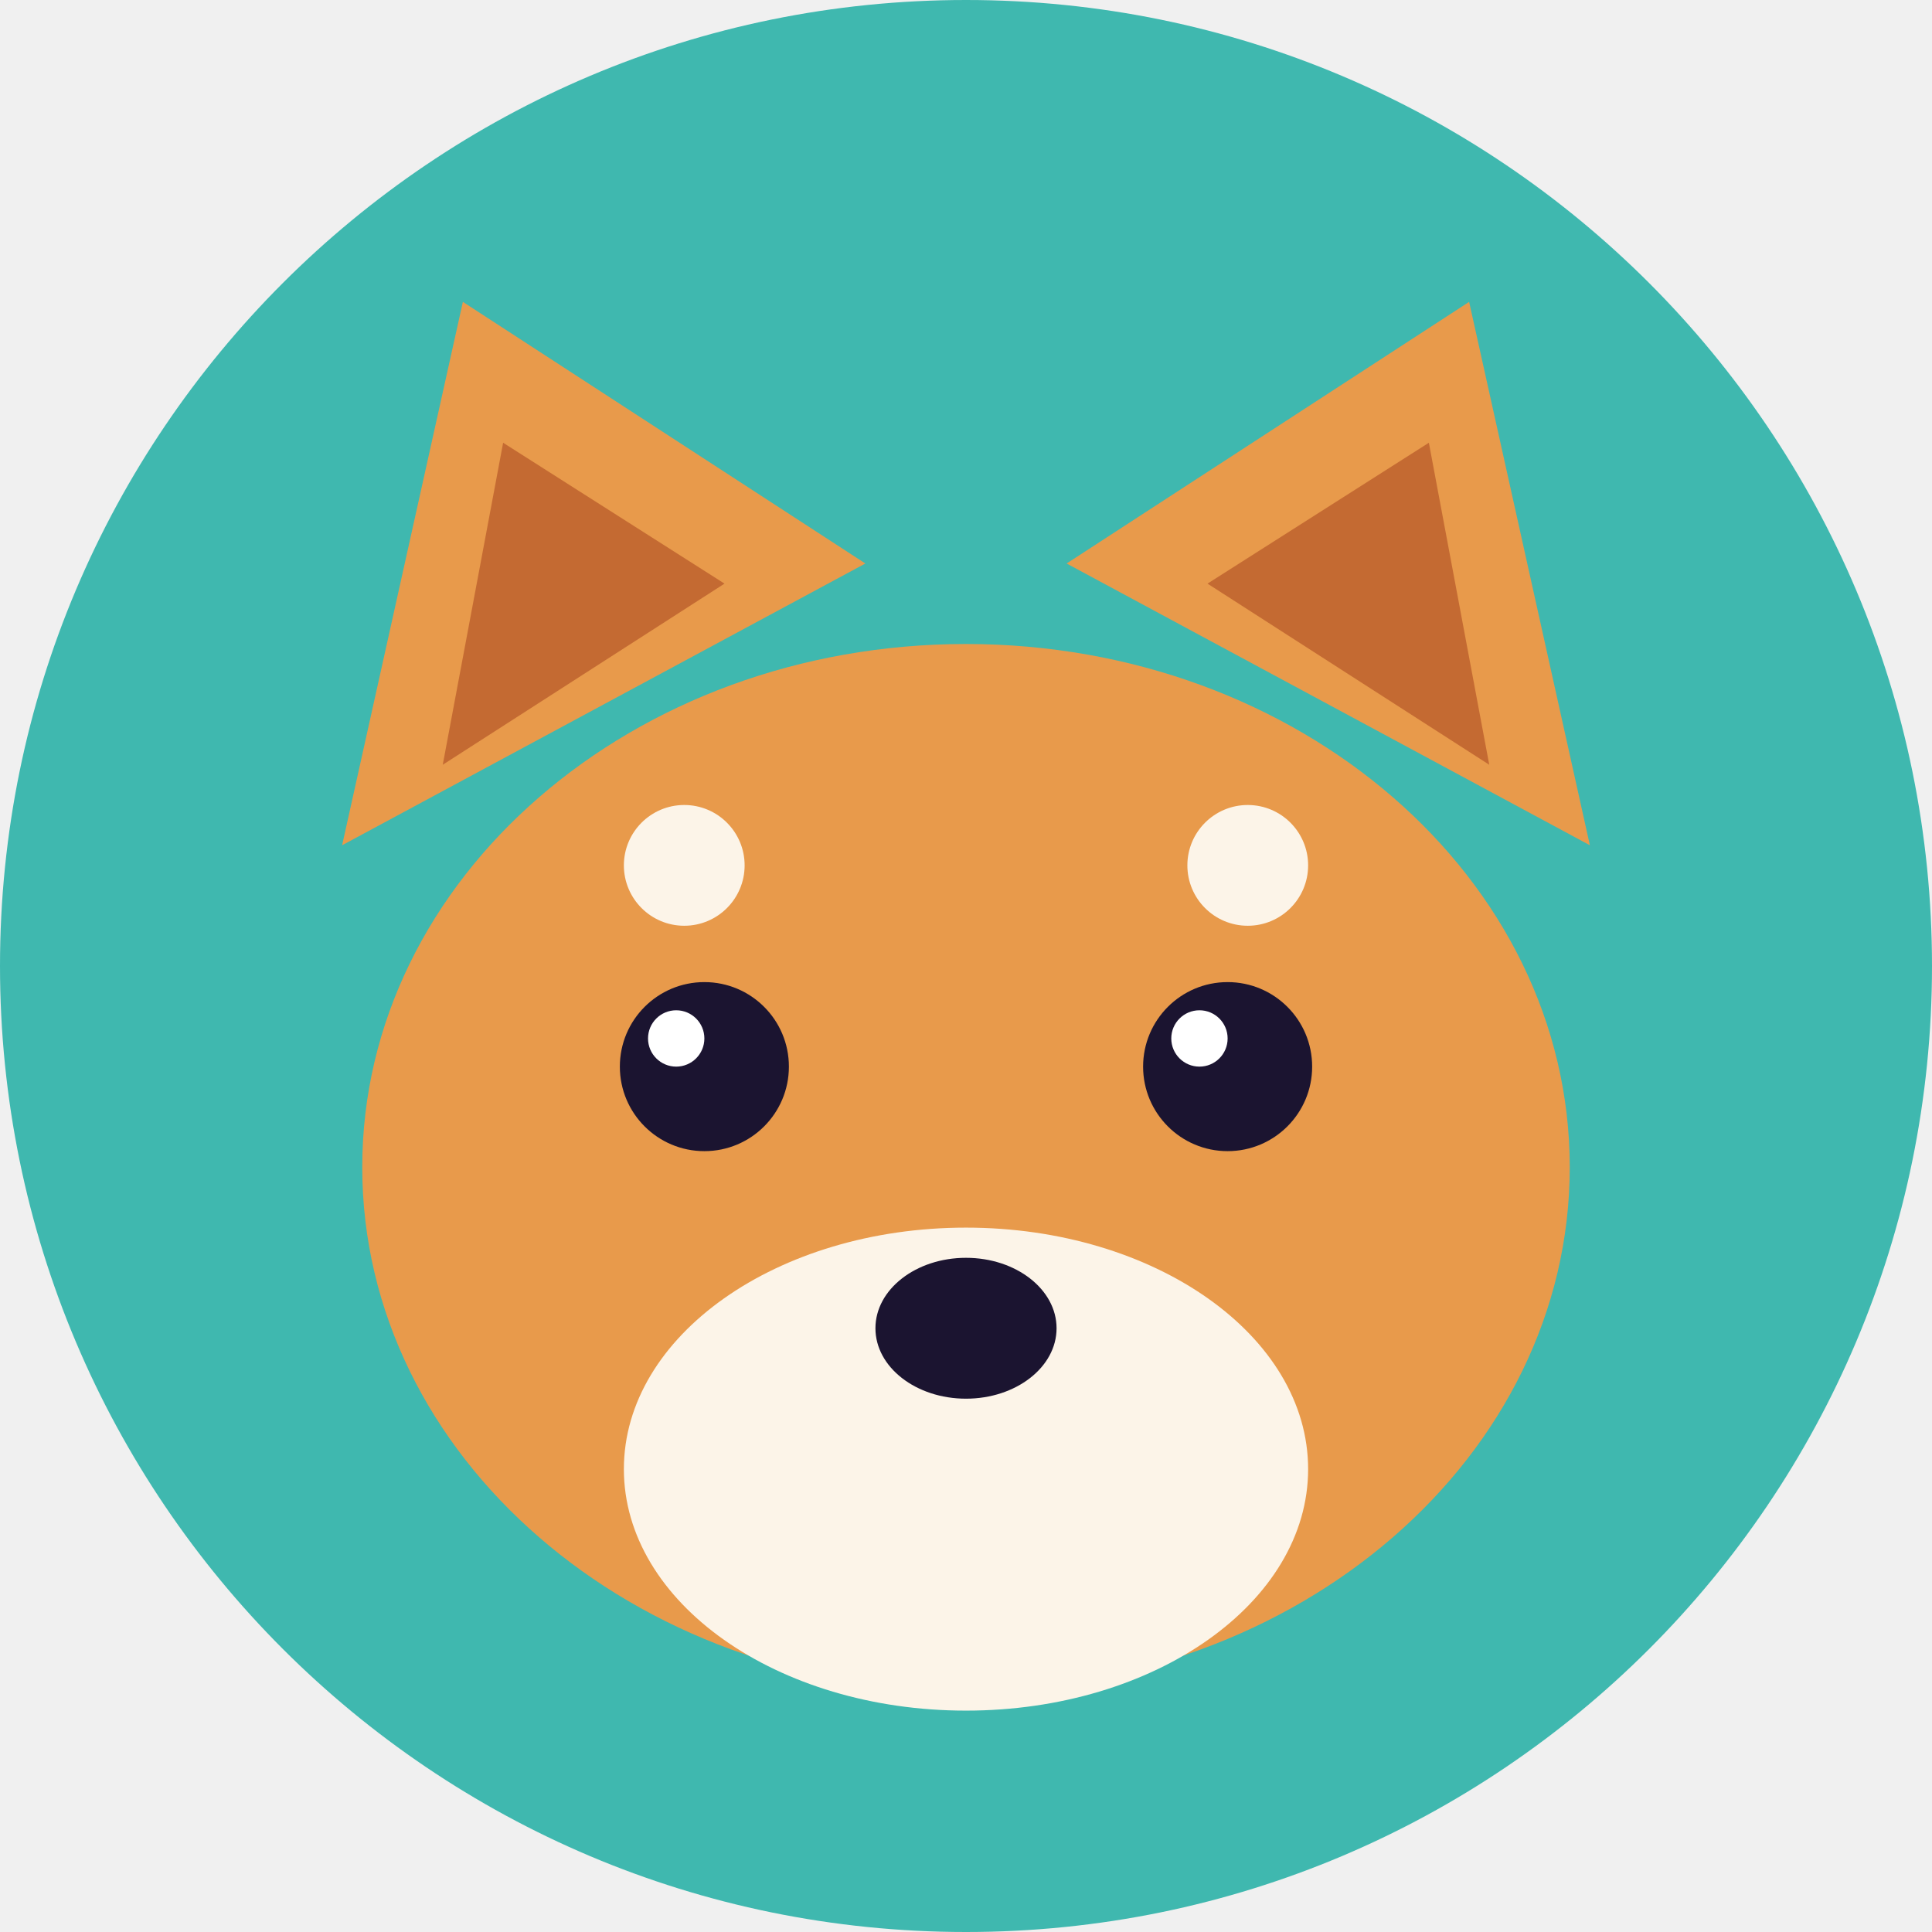
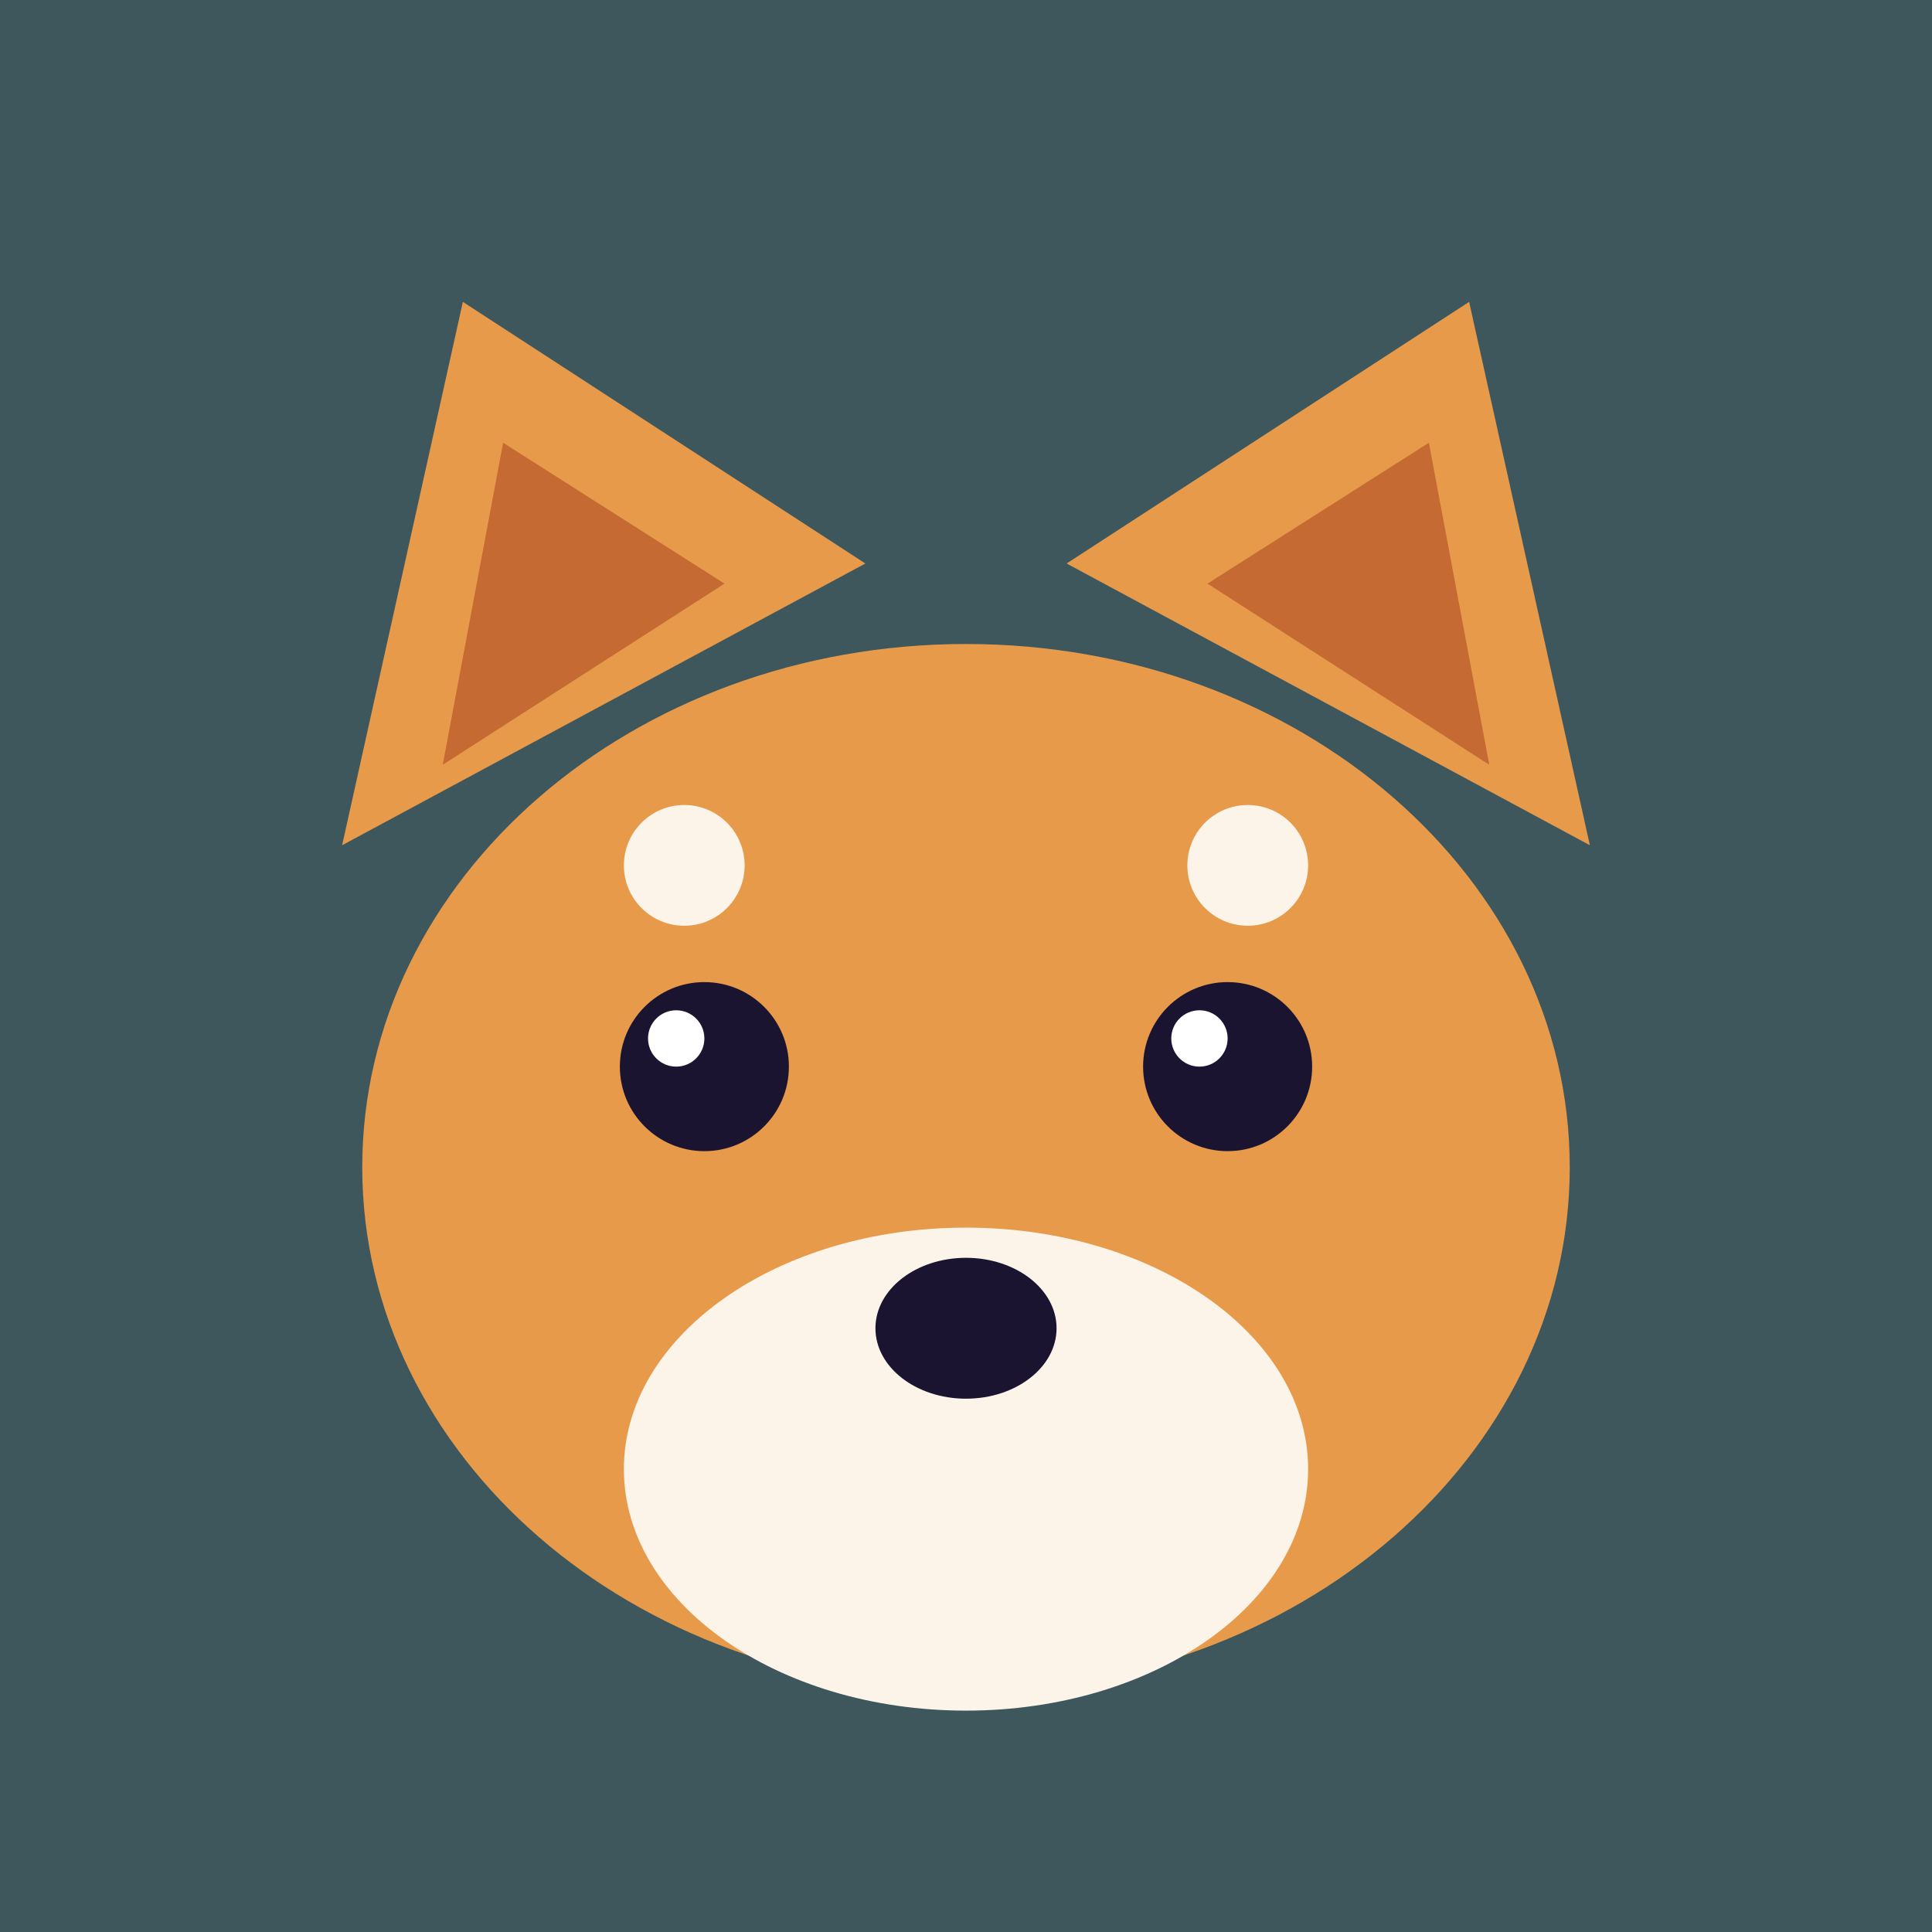
<svg xmlns="http://www.w3.org/2000/svg" viewBox="0 0 96 96">
-   <circle cx="48" cy="48" r="48" fill="#3FB8AF" />
+   <rect width="96" height="96" fill="#3D575D" />
  <path d="M17 42 L23 15 L43 28 Z" fill="#E89A4B" />
  <path d="M79 42 L73 15 L53 28 Z" fill="#E89A4B" />
  <path d="M22 38 L25 22 L36 29 Z" fill="#C46A32" />
  <path d="M74 38 L71 22 L60 29 Z" fill="#C46A32" />
  <ellipse cx="48" cy="58" rx="30" ry="26" fill="#E89A4B" />
  <ellipse cx="48" cy="73" rx="17" ry="12" fill="#FCF4E8" />
  <circle cx="34" cy="43" r="3" fill="#FCF4E8" />
  <circle cx="62" cy="43" r="3" fill="#FCF4E8" />
  <circle cx="35" cy="53" r="4.2" fill="#1B1430" />
  <circle cx="33.6" cy="51.6" r="1.4" fill="#fff" />
  <circle cx="61" cy="53" r="4.2" fill="#1B1430" />
  <circle cx="59.6" cy="51.6" r="1.4" fill="#fff" />
  <ellipse cx="48" cy="66" rx="4.5" ry="3.5" fill="#1B1430" />
</svg>
